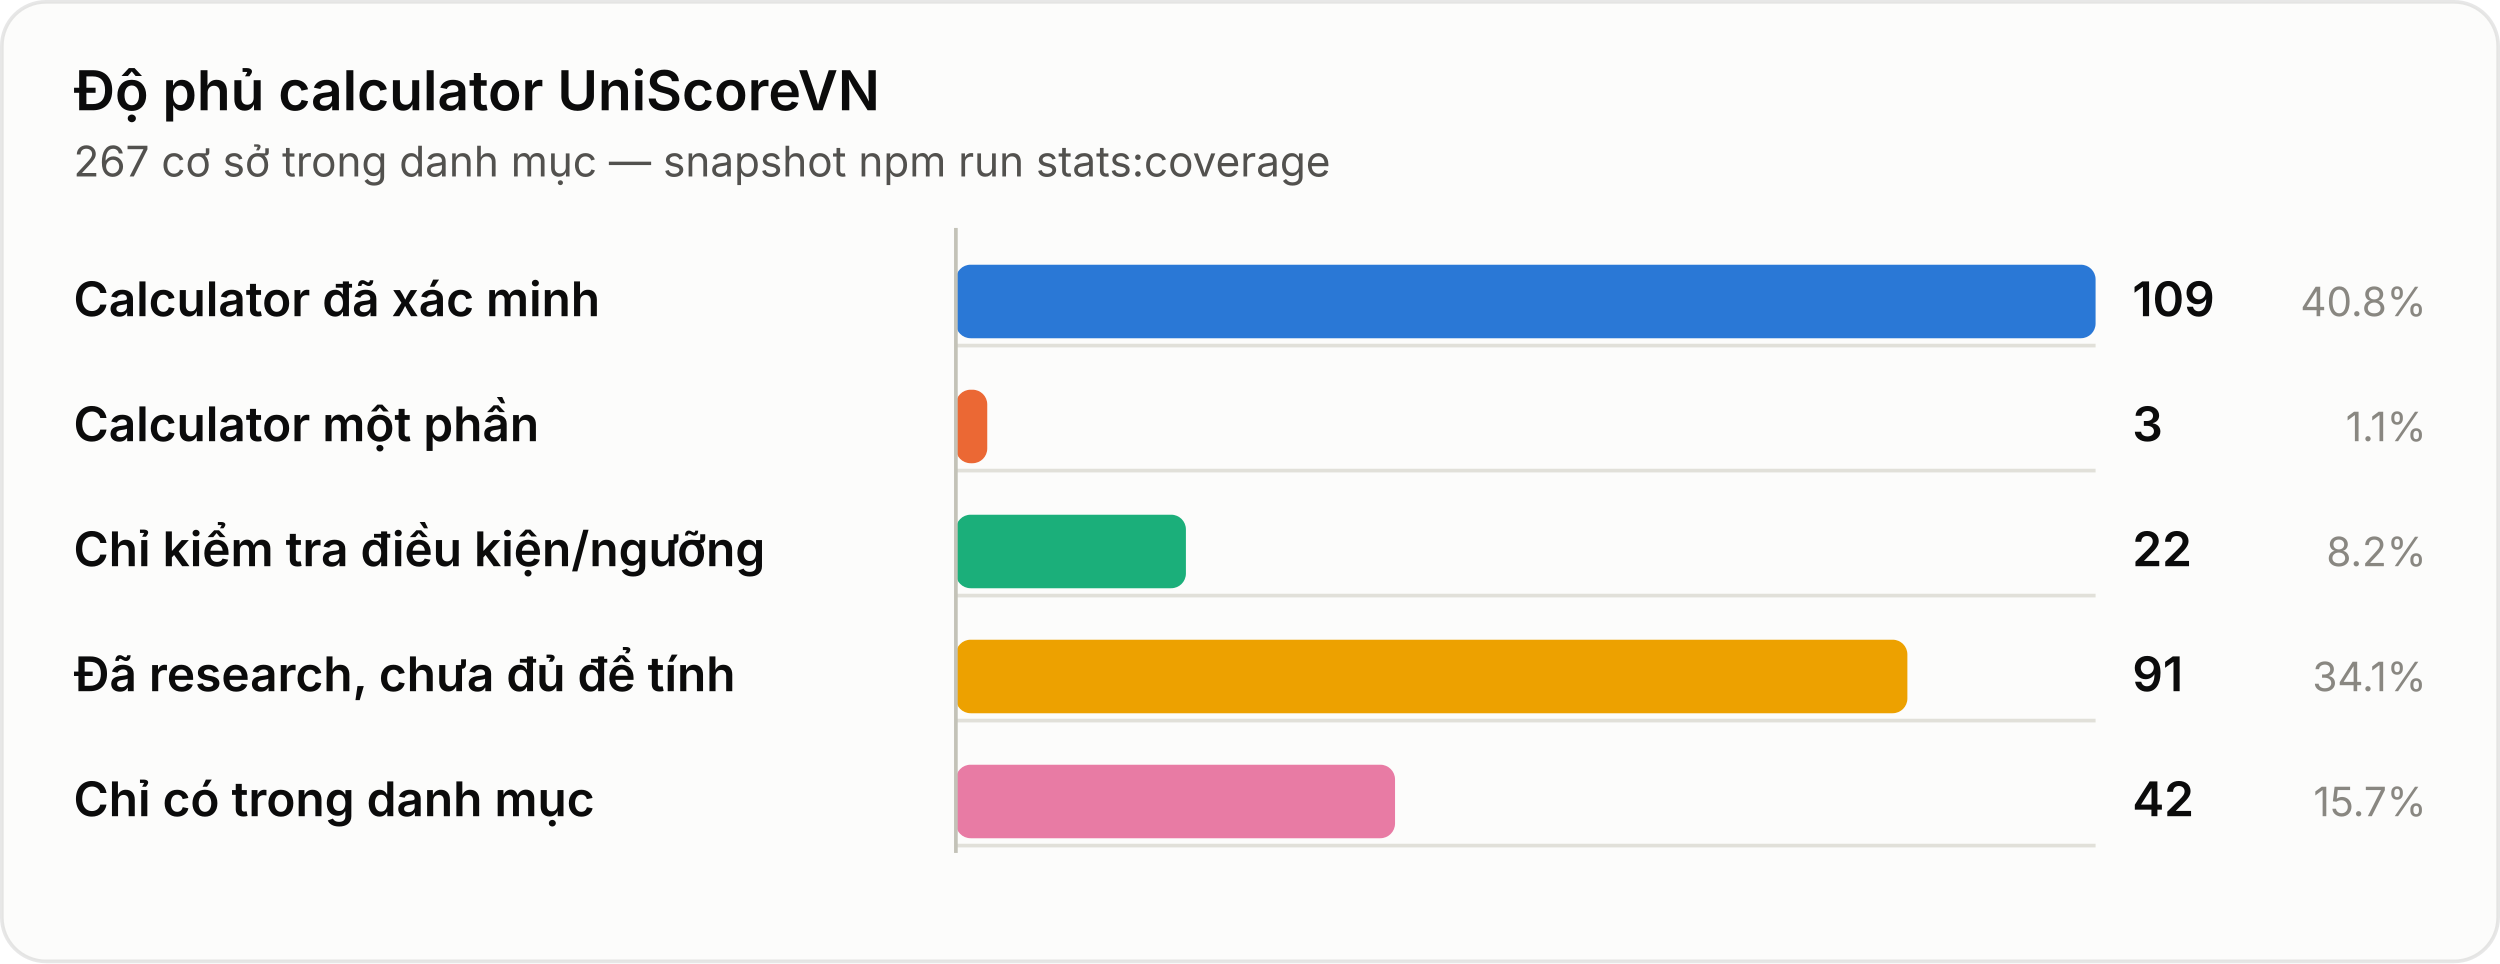
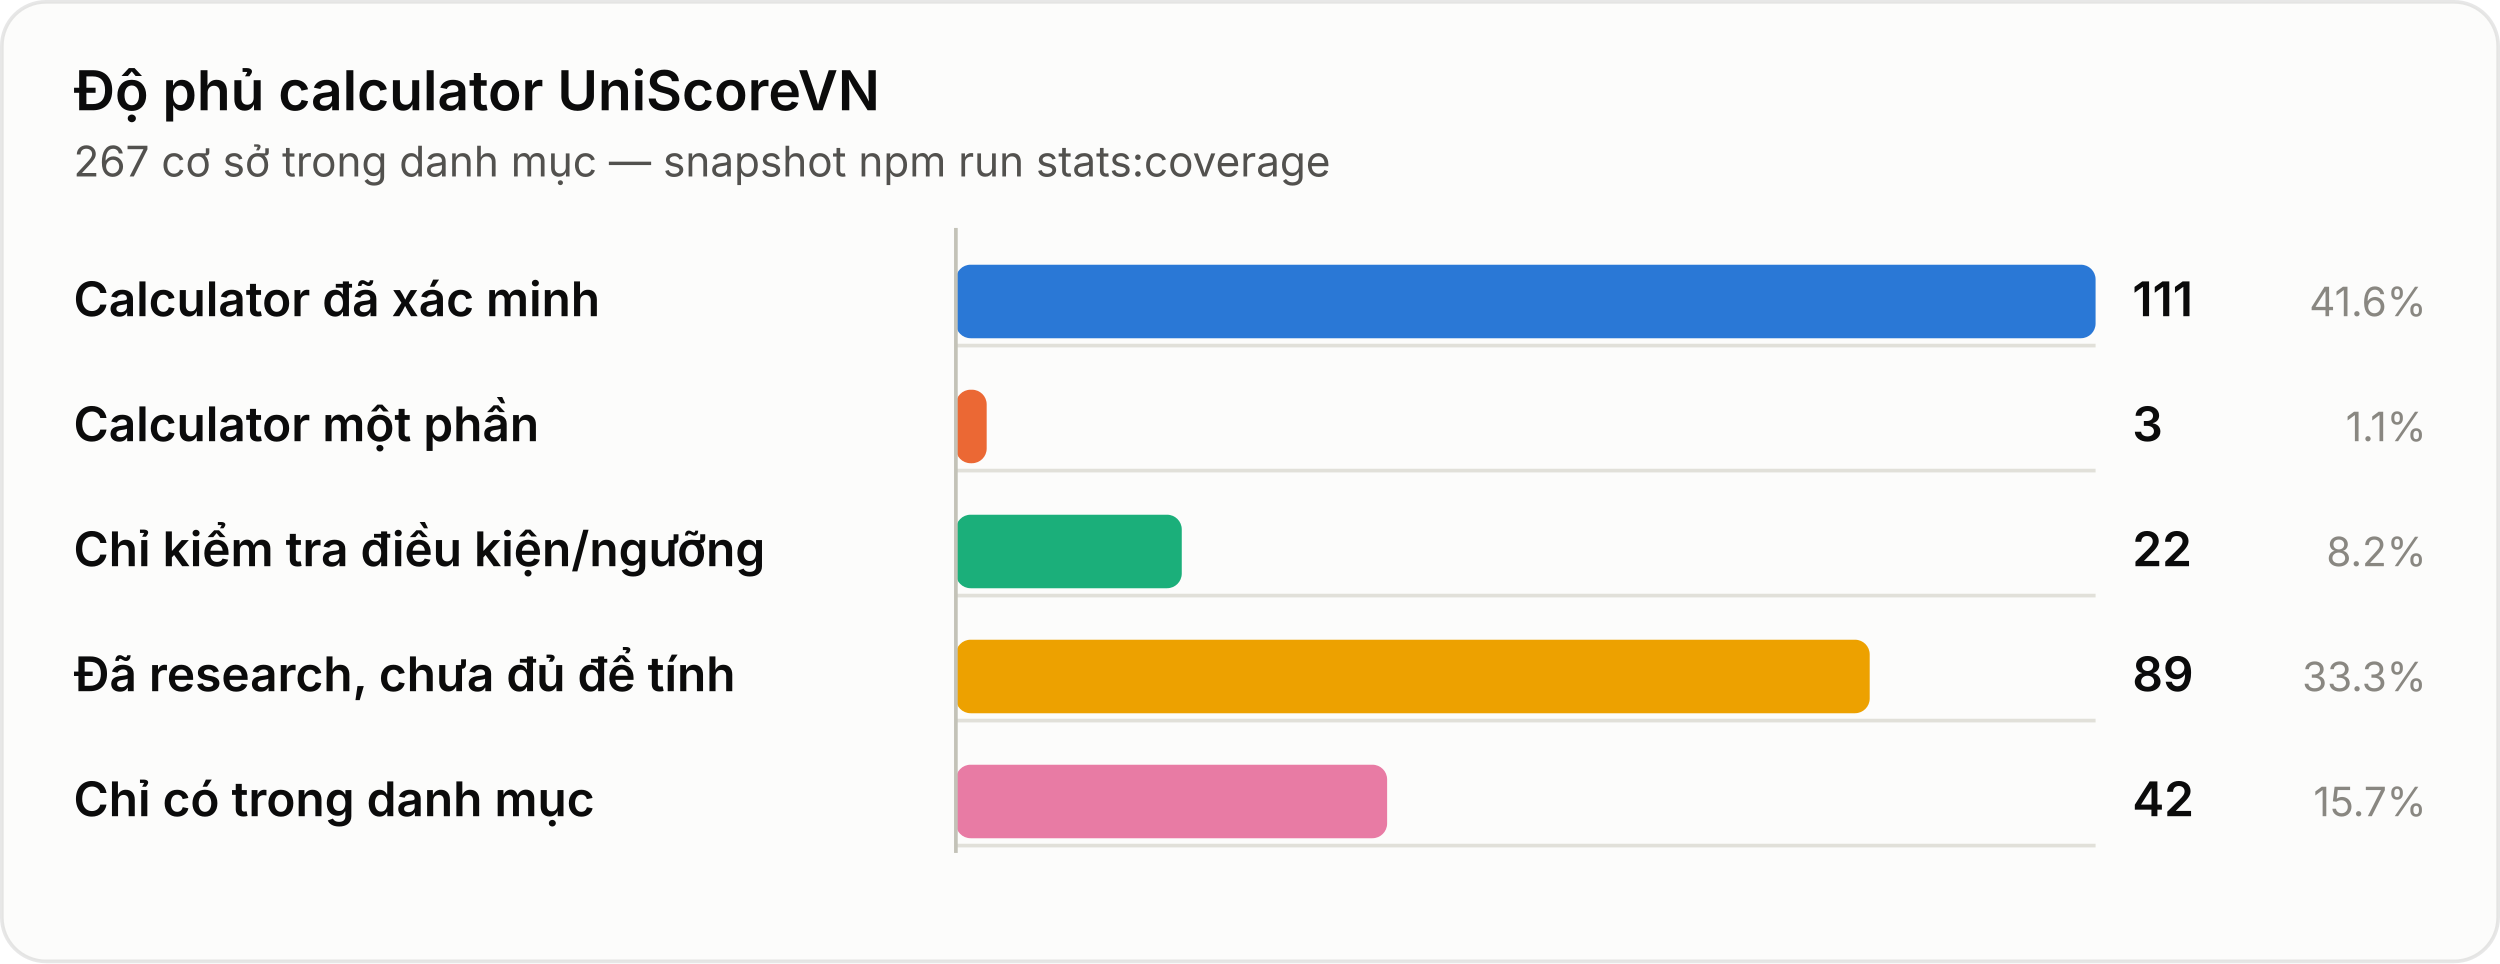
<svg xmlns="http://www.w3.org/2000/svg" width="680" height="262" viewBox="0 0 680 262" font-family="system-ui, -apple-system, Segoe UI, sans-serif">
  <rect x="0.5" y="0.5" width="679" height="261" rx="12" fill="#fcfcfb" stroke="rgba(11,11,11,0.10)" />
  <text x="20" y="30" font-size="15" font-weight="600" fill="#0b0b0b">Độ phủ calculator UniScoreVN</text>
  <text x="20" y="48" font-size="11.5" fill="#52514e">267 cơ sở trong danh mục — snapshot npm run stats:coverage</text>
  <g transform="translate(20, 10)">
    <text x="0" y="76" font-size="13" font-weight="600" fill="#0b0b0b">Calculator đã xác minh</text>
    <line x1="240" y1="84" x2="550" y2="84" stroke="#e1e0d9" stroke-width="1" />
    <rect x="240" y="62" width="310" height="20" rx="4" fill="#2a78d6" />
-     <text x="560" y="76" font-size="13" font-weight="600" fill="#0b0b0b" text-anchor="start">109</text>
-     <text x="640" y="76" font-size="11" fill="#898781" text-anchor="end">40.8%</text>
+     <text x="560" y="76" font-size="13" font-weight="600" fill="#0b0b0b" text-anchor="start">111</text>
+     <text x="640" y="76" font-size="11" fill="#898781" text-anchor="end">41.6%</text>
    <text x="0" y="110" font-size="13" font-weight="600" fill="#0b0b0b">Calculator một phần</text>
    <line x1="240" y1="118" x2="550" y2="118" stroke="#e1e0d9" stroke-width="1" />
-     <rect x="240" y="96" width="8.532" height="20" rx="4" fill="#eb6834" />
+     <rect x="240" y="96" width="8.378" height="20" rx="4" fill="#eb6834" />
    <text x="560" y="110" font-size="13" font-weight="600" fill="#0b0b0b" text-anchor="start">3</text>
    <text x="640" y="110" font-size="11" fill="#898781" text-anchor="end">1.1%</text>
    <text x="0" y="144" font-size="13" font-weight="600" fill="#0b0b0b">Chỉ kiểm tra điều kiện/ngưỡng</text>
    <line x1="240" y1="152" x2="550" y2="152" stroke="#e1e0d9" stroke-width="1" />
-     <rect x="240" y="130" width="62.569" height="20" rx="4" fill="#1baf7a" />
+     <rect x="240" y="130" width="61.441" height="20" rx="4" fill="#1baf7a" />
    <text x="560" y="144" font-size="13" font-weight="600" fill="#0b0b0b" text-anchor="start">22</text>
    <text x="640" y="144" font-size="11" fill="#898781" text-anchor="end">8.2%</text>
    <text x="0" y="178" font-size="13" font-weight="600" fill="#0b0b0b">Đã research, chưa đủ để tính</text>
    <line x1="240" y1="186" x2="550" y2="186" stroke="#e1e0d9" stroke-width="1" />
-     <rect x="240" y="164" width="258.807" height="20" rx="4" fill="#eda100" />
-     <text x="560" y="178" font-size="13" font-weight="600" fill="#0b0b0b" text-anchor="start">91</text>
-     <text x="640" y="178" font-size="11" fill="#898781" text-anchor="end">34.1%</text>
+     <rect x="240" y="164" width="248.559" height="20" rx="4" fill="#eda100" />
+     <text x="560" y="178" font-size="13" font-weight="600" fill="#0b0b0b" text-anchor="start">89</text>
+     <text x="640" y="178" font-size="11" fill="#898781" text-anchor="end">33.3%</text>
    <text x="0" y="212" font-size="13" font-weight="600" fill="#0b0b0b">Chỉ có trong danh mục</text>
    <line x1="240" y1="220" x2="550" y2="220" stroke="#e1e0d9" stroke-width="1" />
-     <rect x="240" y="198" width="119.45" height="20" rx="4" fill="#e87ba4" />
+     <rect x="240" y="198" width="117.297" height="20" rx="4" fill="#e87ba4" />
    <text x="560" y="212" font-size="13" font-weight="600" fill="#0b0b0b" text-anchor="start">42</text>
    <text x="640" y="212" font-size="11" fill="#898781" text-anchor="end">15.7%</text>
    <line x1="240" y1="52" x2="240" y2="222" stroke="#c3c2b7" stroke-width="1" />
  </g>
</svg>
